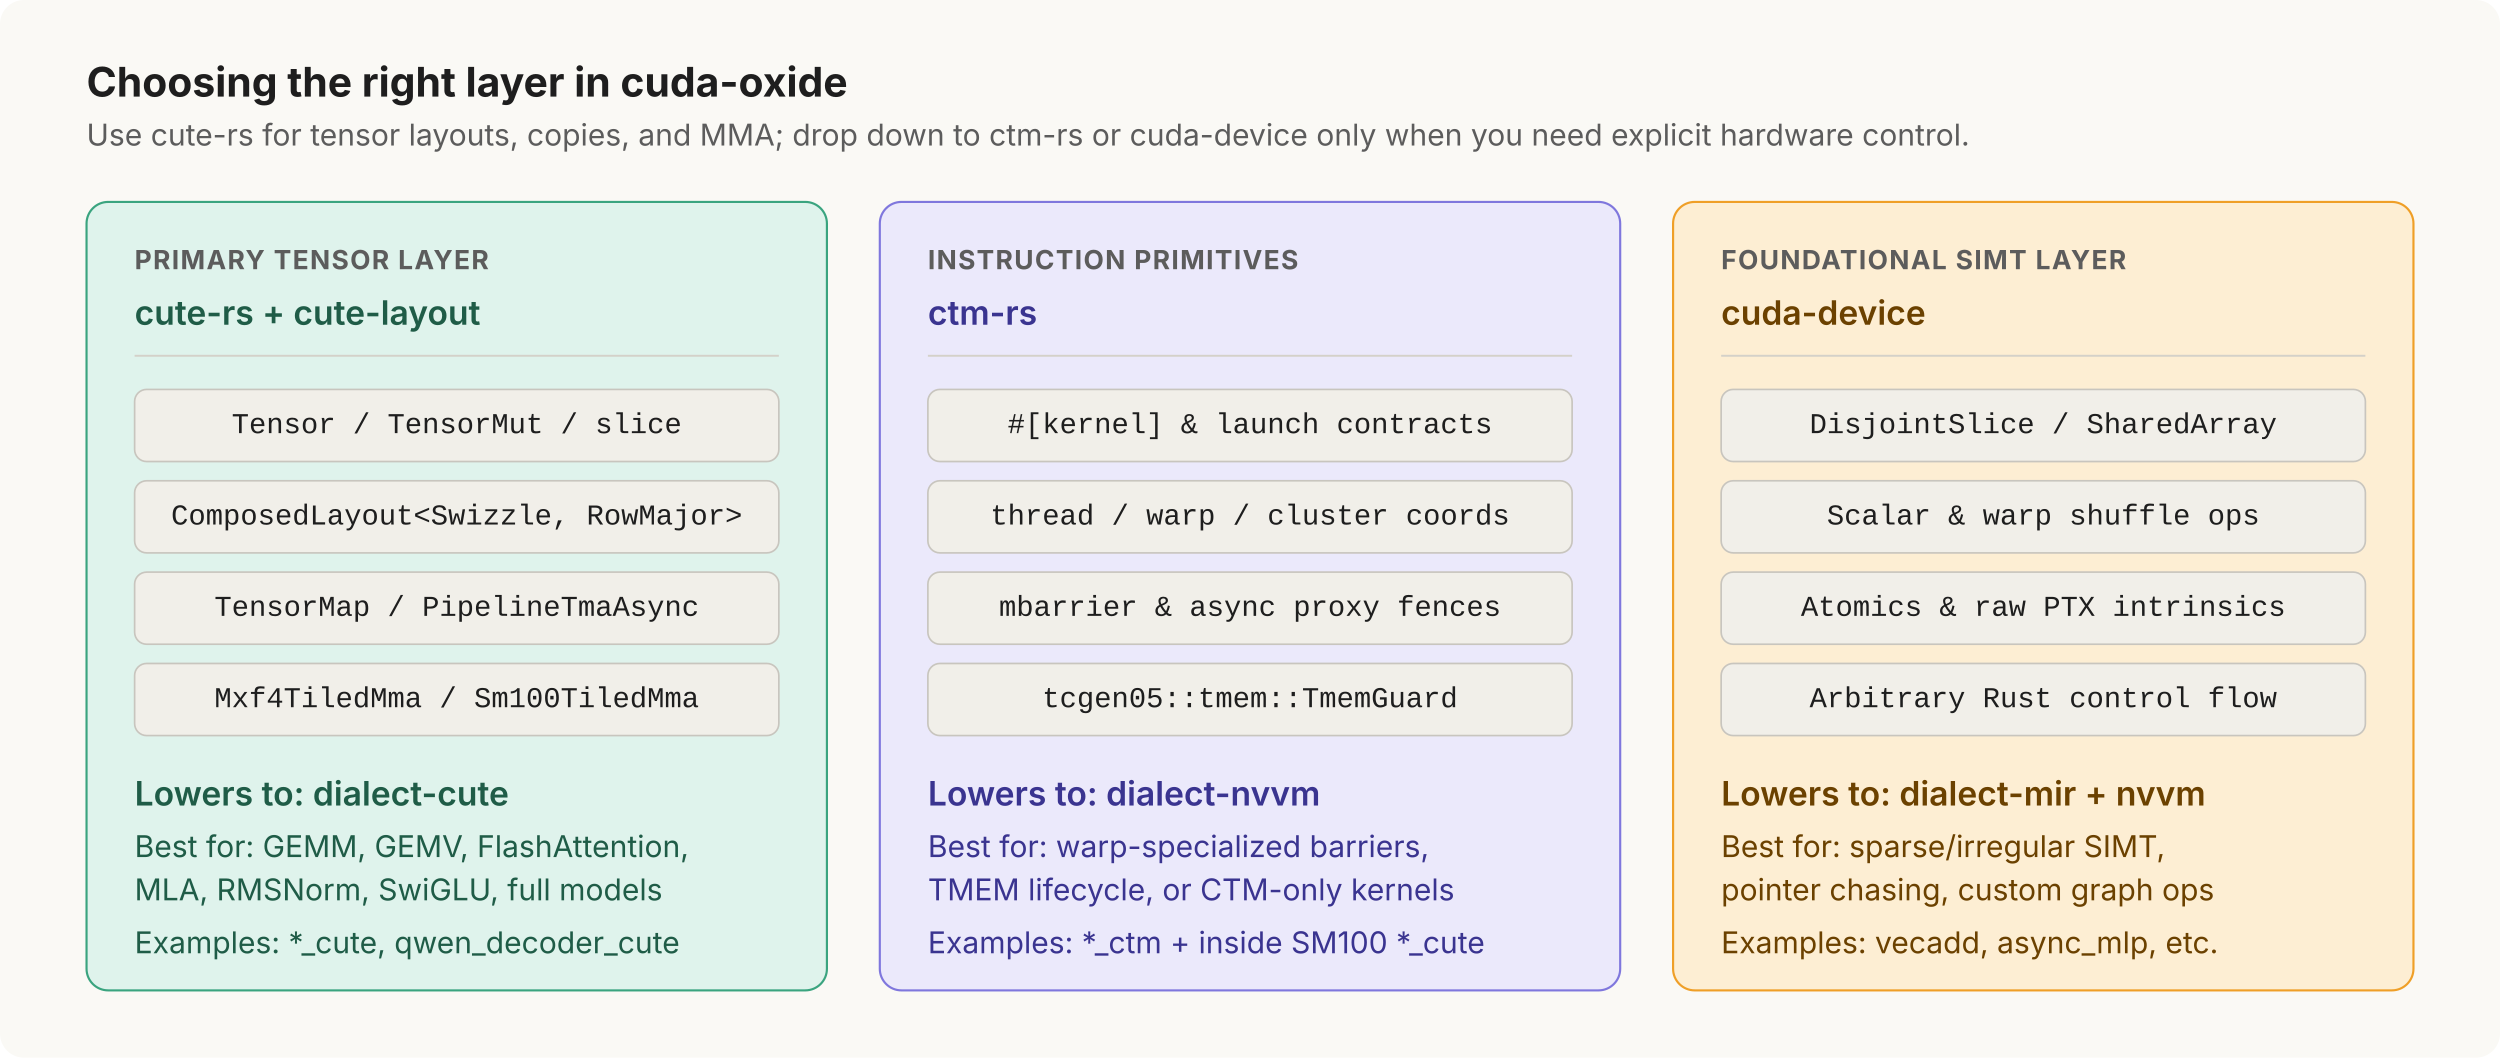
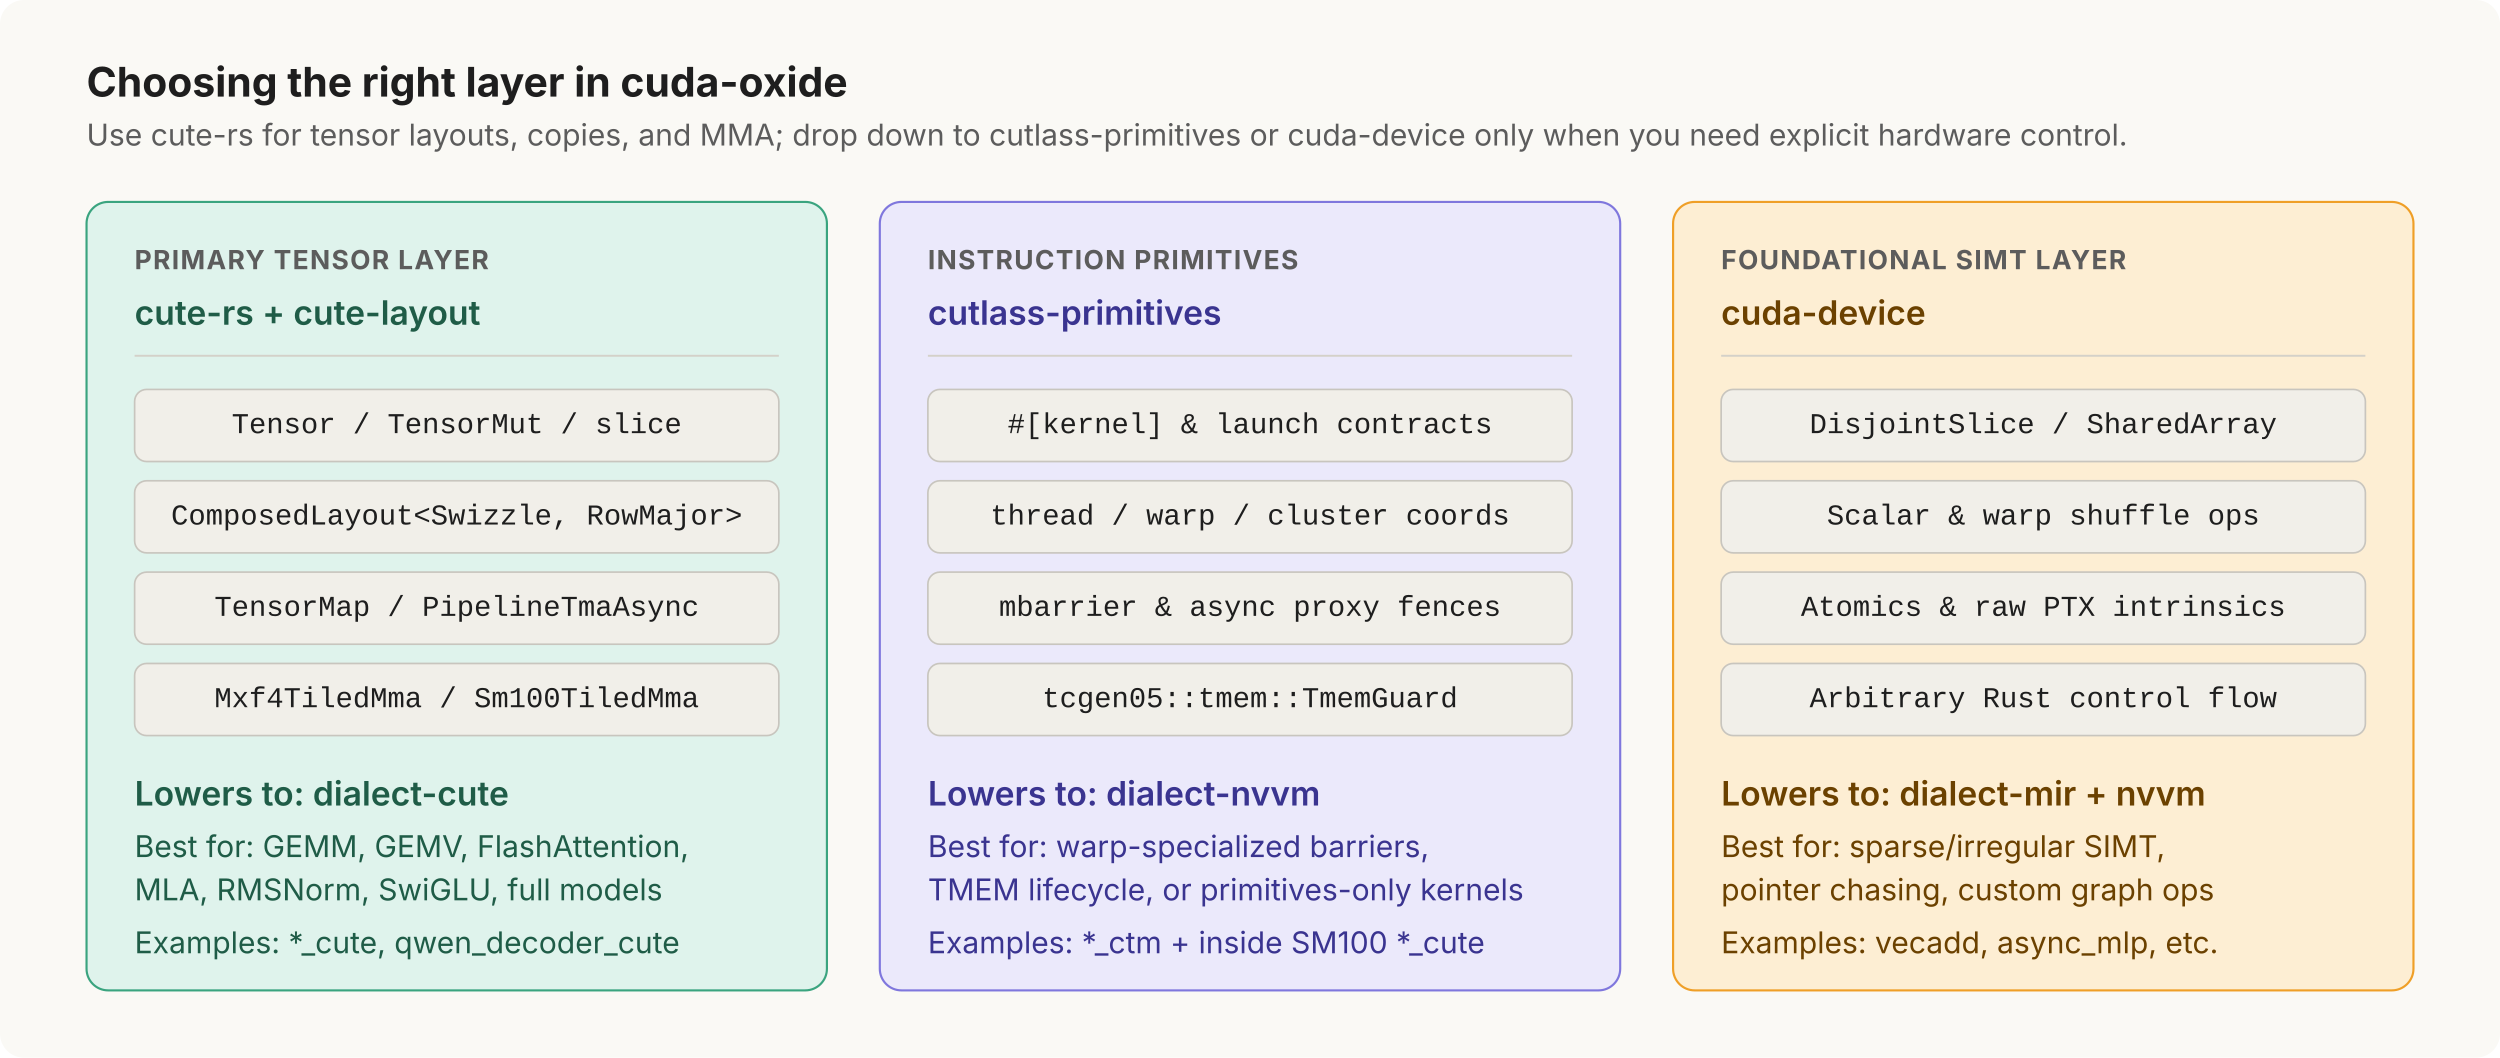
<svg xmlns="http://www.w3.org/2000/svg" class="cute-rs-preview" width="1040" height="440" viewBox="0 0 1040 440" role="img" font-family="-apple-system, BlinkMacSystemFont, 'Segoe UI', Inter, Roboto, Helvetica, Arial, sans-serif">
  <style>.cute-rs-preview text { dominant-baseline:central; text-anchor:middle } .cute-rs-preview .l { text-anchor:start } .cute-rs-preview .bg { fill:#faf9f5 } .cute-rs-preview .title { font-size:17px; font-weight:700; fill:#1e1e1e } .cute-rs-preview .sec { font-size:11px; font-weight:700; letter-spacing:0.05em; fill:#5c5c5c } .cute-rs-preview .th { font-size:14px; font-weight:600; fill:#1e1e1e } .cute-rs-preview .ts { font-size:12.5px; fill:#5c5c5c } .cute-rs-preview .tm { font-family:'SFMono-Regular', Consolas, 'Liberation Mono', Menlo, monospace; font-size:12px; font-weight:500 } .cute-rs-preview .k-box { fill:#f1efe9; stroke:#c8c5be } .cute-rs-preview .tx-box { fill:#1e1e1e } .cute-rs-preview .k-purple { fill:#ebe9fb; stroke:#7f77dd } .cute-rs-preview .tx-purple { fill:#3a3490 } .cute-rs-preview .k-teal { fill:#dff3ec; stroke:#3aa47f } .cute-rs-preview .tx-teal { fill:#1f5c47 } .cute-rs-preview .k-amber { fill:#fdeed3; stroke:#ef9f27 } .cute-rs-preview .tx-amber { fill:#6b4100 } .cute-rs-preview .hair { stroke:#d4d1c9 } @media (prefers-color-scheme: dark) { .cute-rs-preview .bg { fill:#1b1d23 } .cute-rs-preview .title, .cute-rs-preview .th { fill:#f5f6f8 } .cute-rs-preview .sec { fill:#b8beca } .cute-rs-preview .ts { fill:#cfd4de } .cute-rs-preview .k-box { fill:#2e323c; stroke:#5c6375 } .cute-rs-preview .tx-box { fill:#f5f6f8 } .cute-rs-preview .hair { stroke:#5c6375 } .cute-rs-preview .k-purple { fill:#524e7d; stroke:#bab5f4 } .cute-rs-preview .tx-purple { fill:#f6f5ff } .cute-rs-preview .k-teal { fill:#346357; stroke:#7ed8bb } .cute-rs-preview .tx-teal { fill:#f0fdf8 } .cute-rs-preview .k-amber { fill:#735a3c; stroke:#f4c474 } .cute-rs-preview .tx-amber { fill:#fff8eb } }</style>
  <rect class="bg" width="1040" height="440" rx="10" />
  <text class="title l" x="36" y="34">Choosing the right layer in cuda-oxide</text>
-   <text class="ts l" x="36" y="56">Use cute-rs for tensor layouts, copies, and MMA; drop down to ctm-rs or cuda-device only when you need explicit hardware control.</text>
+   <text class="ts l" x="36" y="56">Use cute-rs for tensor layouts, copies, and MMA; drop down to cutlass-primitives or cuda-device only when you need explicit hardware control.</text>
  <rect class="k-teal" x="36" y="84" width="308" height="328" rx="9" stroke-width="0.9" />
  <text class="sec l" x="56" y="108">PRIMARY TENSOR LAYER</text>
  <text class="th tx-teal l" x="56" y="130">cute-rs + cute-layout</text>
  <line class="hair" x1="56" y1="148" x2="324" y2="148" stroke-width="0.8" />
  <rect class="k-box" x="56" y="162" width="268" height="30" rx="5" stroke-width="0.7" />
  <text class="tm tx-box" x="190" y="177">Tensor / TensorMut / slice</text>
  <rect class="k-box" x="56" y="200" width="268" height="30" rx="5" stroke-width="0.7" />
  <text class="tm tx-box" x="190" y="215">ComposedLayout&lt;Swizzle, RowMajor&gt;</text>
  <rect class="k-box" x="56" y="238" width="268" height="30" rx="5" stroke-width="0.7" />
  <text class="tm tx-box" x="190" y="253">TensorMap / PipelineTmaAsync</text>
  <rect class="k-box" x="56" y="276" width="268" height="30" rx="5" stroke-width="0.7" />
  <text class="tm tx-box" x="190" y="291">Mxf4TiledMma / Sm100TiledMma</text>
  <text class="th tx-teal l" x="56" y="330">Lowers to: dialect-cute</text>
  <text class="ts tx-teal l" x="56" y="352">Best for: GEMM, GEMV, FlashAttention,</text>
  <text class="ts tx-teal l" x="56" y="370">MLA, RMSNorm, SwiGLU, full models</text>
  <text class="ts tx-teal l" x="56" y="392">Examples: *_cute, qwen_decoder_cute</text>
  <rect class="k-purple" x="366" y="84" width="308" height="328" rx="9" stroke-width="0.9" />
  <text class="sec l" x="386" y="108">INSTRUCTION PRIMITIVES</text>
-   <text class="th tx-purple l" x="386" y="130">ctm-rs</text>
+   <text class="th tx-purple l" x="386" y="130">cutlass-primitives</text>
  <line class="hair" x1="386" y1="148" x2="654" y2="148" stroke-width="0.8" />
  <rect class="k-box" x="386" y="162" width="268" height="30" rx="5" stroke-width="0.7" />
  <text class="tm tx-box" x="520" y="177">#[kernel] &amp; launch contracts</text>
  <rect class="k-box" x="386" y="200" width="268" height="30" rx="5" stroke-width="0.7" />
  <text class="tm tx-box" x="520" y="215">thread / warp / cluster coords</text>
  <rect class="k-box" x="386" y="238" width="268" height="30" rx="5" stroke-width="0.7" />
  <text class="tm tx-box" x="520" y="253">mbarrier &amp; async proxy fences</text>
  <rect class="k-box" x="386" y="276" width="268" height="30" rx="5" stroke-width="0.7" />
  <text class="tm tx-box" x="520" y="291">tcgen05::tmem::TmemGuard</text>
  <text class="th tx-purple l" x="386" y="330">Lowers to: dialect-nvvm</text>
  <text class="ts tx-purple l" x="386" y="352">Best for: warp-specialized barriers,</text>
-   <text class="ts tx-purple l" x="386" y="370">TMEM lifecycle, or CTM-only kernels</text>
+   <text class="ts tx-purple l" x="386" y="370">TMEM lifecycle, or primitives-only kernels</text>
  <text class="ts tx-purple l" x="386" y="392">Examples: *_ctm + inside SM100 *_cute</text>
  <rect class="k-amber" x="696" y="84" width="308" height="328" rx="9" stroke-width="0.9" />
  <text class="sec l" x="716" y="108">FOUNDATIONAL SIMT LAYER</text>
  <text class="th tx-amber l" x="716" y="130">cuda-device</text>
  <line class="hair" x1="716" y1="148" x2="984" y2="148" stroke-width="0.8" />
  <rect class="k-box" x="716" y="162" width="268" height="30" rx="5" stroke-width="0.7" />
  <text class="tm tx-box" x="850" y="177">DisjointSlice / SharedArray</text>
  <rect class="k-box" x="716" y="200" width="268" height="30" rx="5" stroke-width="0.7" />
  <text class="tm tx-box" x="850" y="215">Scalar &amp; warp shuffle ops</text>
  <rect class="k-box" x="716" y="238" width="268" height="30" rx="5" stroke-width="0.7" />
  <text class="tm tx-box" x="850" y="253">Atomics &amp; raw PTX intrinsics</text>
  <rect class="k-box" x="716" y="276" width="268" height="30" rx="5" stroke-width="0.7" />
  <text class="tm tx-box" x="850" y="291">Arbitrary Rust control flow</text>
  <text class="th tx-amber l" x="716" y="330">Lowers to: dialect-mir + nvvm</text>
  <text class="ts tx-amber l" x="716" y="352">Best for: sparse/irregular SIMT,</text>
  <text class="ts tx-amber l" x="716" y="370">pointer chasing, custom graph ops</text>
  <text class="ts tx-amber l" x="716" y="392">Examples: vecadd, async_mlp, etc.</text>
</svg>
